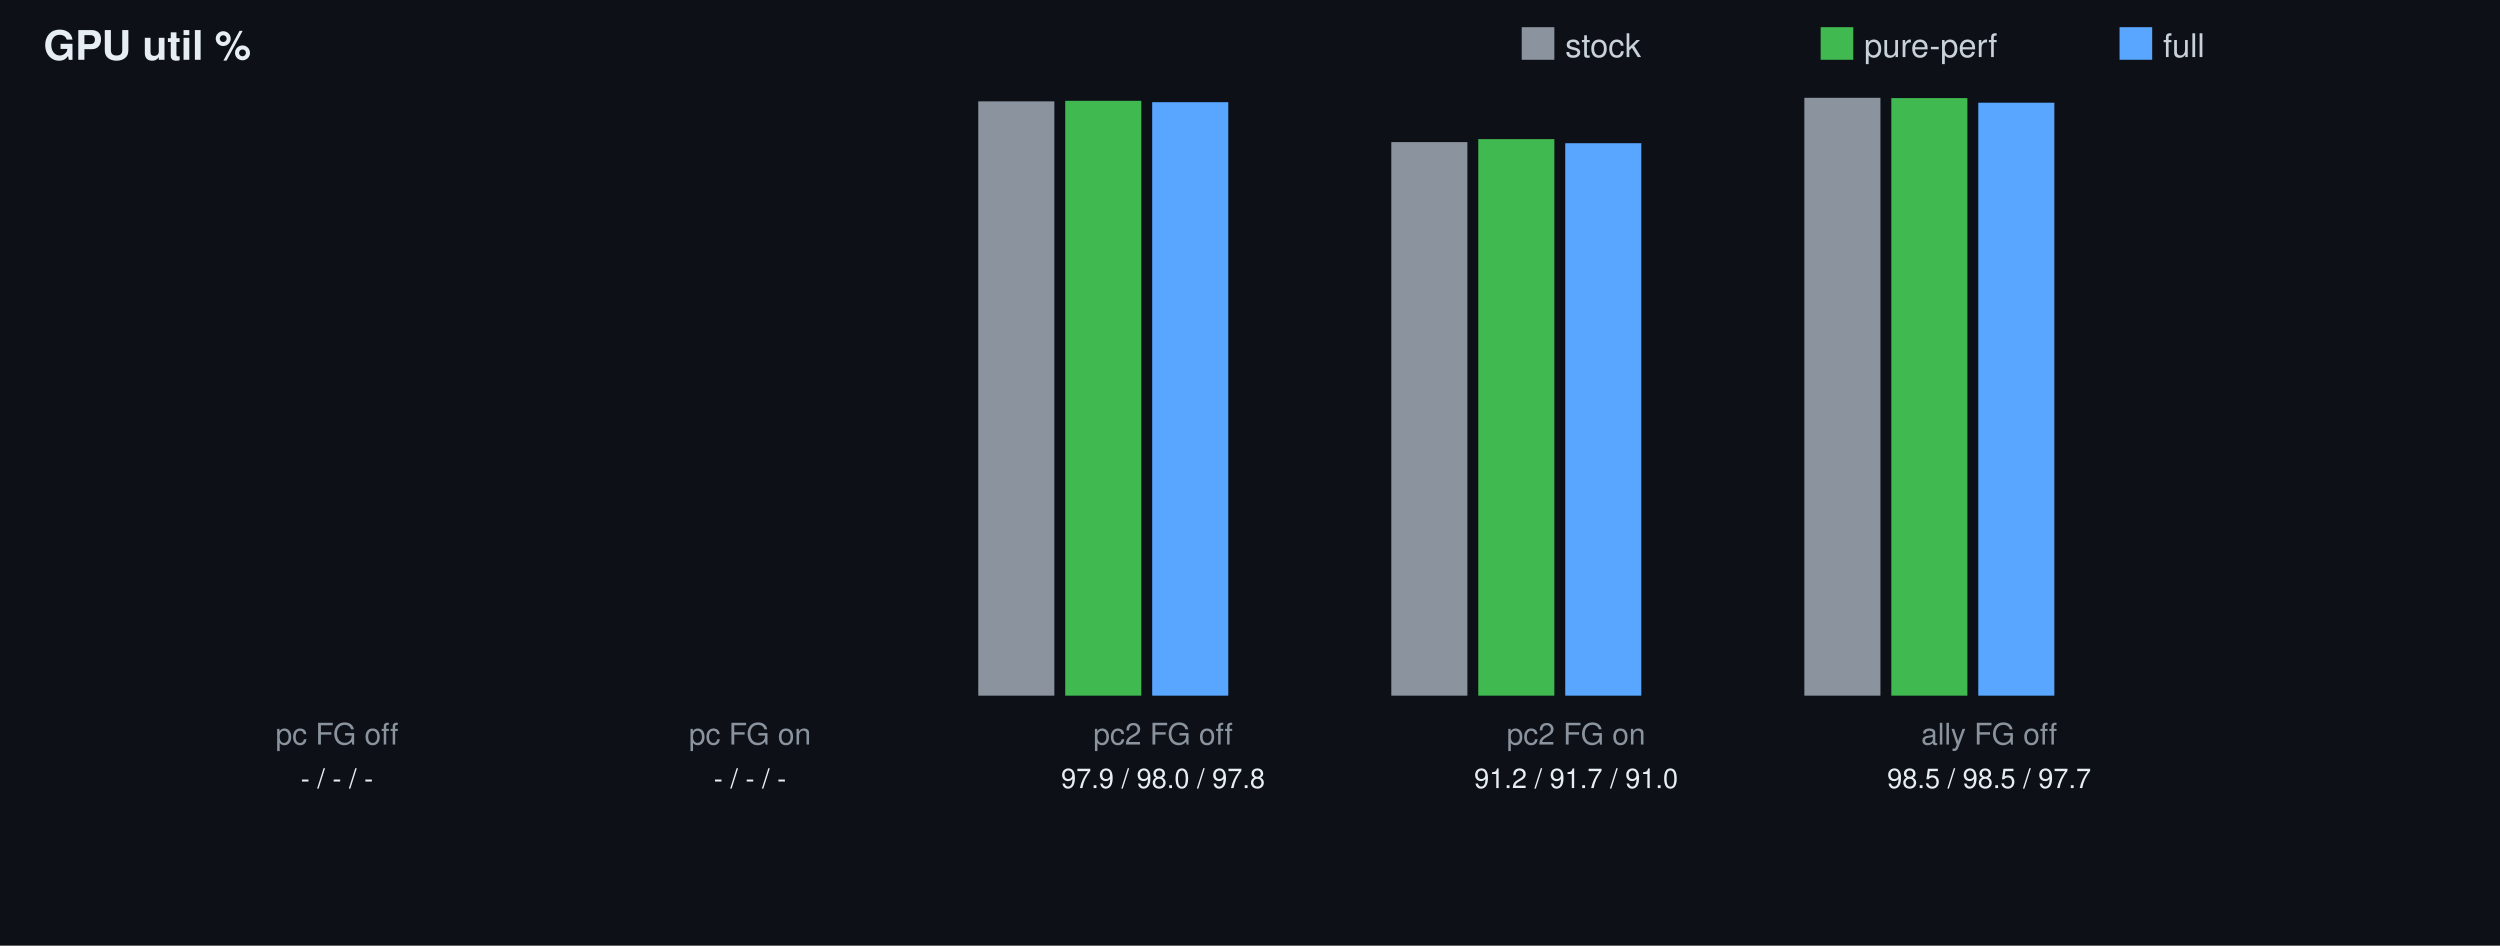
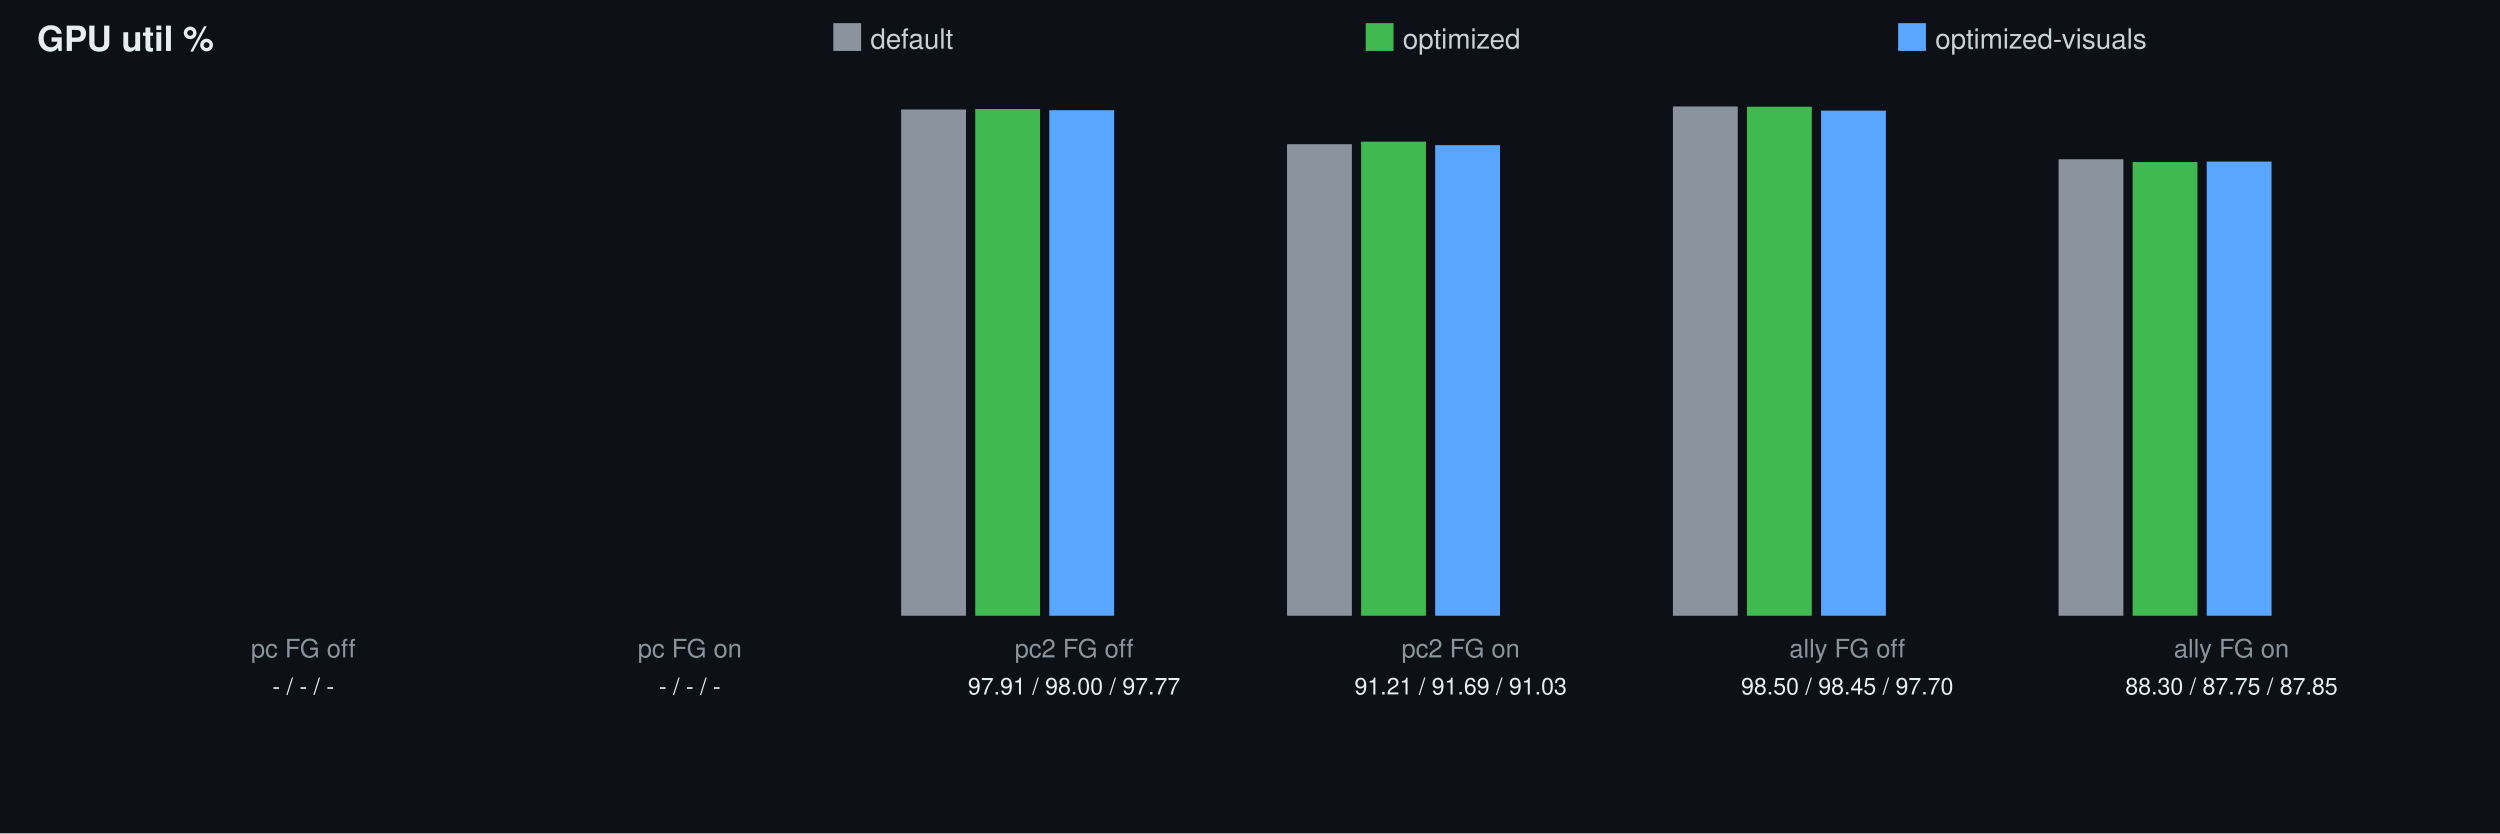
- <svg xmlns="http://www.w3.org/2000/svg" viewBox="0 0 920 348" font-family="Segoe UI,Helvetica,Arial,sans-serif">
+ <svg xmlns="http://www.w3.org/2000/svg" viewBox="0 0 1080 360" font-family="Segoe UI,Helvetica,Arial,sans-serif">
  <rect width="100%" height="100%" fill="#0d1117" />
  <text x="16" y="22" fill="#e6edf3" font-size="15" font-weight="700">GPU util %</text>
-   <rect x="560" y="10" width="12" height="12" fill="#8b949e" />
-   <text x="576" y="21" fill="#c9d1d9" font-size="12">stock</text>
-   <rect x="670" y="10" width="12" height="12" fill="#3fb950" />
-   <text x="686" y="21" fill="#c9d1d9" font-size="12">pure-perf</text>
-   <rect x="780" y="10" width="12" height="12" fill="#58a6ff" />
-   <text x="796" y="21" fill="#c9d1d9" font-size="12">full</text>
-   <text x="124" y="274" fill="#8b949e" font-size="11" text-anchor="middle">pc FG off</text>
-   <text x="124" y="290" fill="#e6edf3" font-size="10" text-anchor="middle">- / - / -</text>
-   <text x="276" y="274" fill="#8b949e" font-size="11" text-anchor="middle">pc FG on</text>
-   <text x="276" y="290" fill="#e6edf3" font-size="10" text-anchor="middle">- / - / -</text>
-   <text x="428" y="274" fill="#8b949e" font-size="11" text-anchor="middle">pc2 FG off</text>
-   <rect x="360.0" y="37.3" width="28.0" height="218.7" fill="#8b949e" />
-   <rect x="392.0" y="37.1" width="28.0" height="218.9" fill="#3fb950" />
-   <rect x="424.0" y="37.6" width="28.0" height="218.4" fill="#58a6ff" />
-   <text x="428" y="290" fill="#e6edf3" font-size="10" text-anchor="middle">97.9 / 98.0 / 97.8</text>
-   <text x="580" y="274" fill="#8b949e" font-size="11" text-anchor="middle">pc2 FG on</text>
-   <rect x="512.0" y="52.3" width="28.0" height="203.7" fill="#8b949e" />
-   <rect x="544.0" y="51.2" width="28.0" height="204.8" fill="#3fb950" />
-   <rect x="576.0" y="52.7" width="28.0" height="203.3" fill="#58a6ff" />
-   <text x="580" y="290" fill="#e6edf3" font-size="10" text-anchor="middle">91.2 / 91.7 / 91.0</text>
-   <text x="732" y="274" fill="#8b949e" font-size="11" text-anchor="middle">ally FG off</text>
-   <rect x="664.0" y="36.0" width="28.0" height="220.0" fill="#8b949e" />
-   <rect x="696.0" y="36.1" width="28.0" height="219.9" fill="#3fb950" />
-   <rect x="728.0" y="37.8" width="28.0" height="218.2" fill="#58a6ff" />
-   <text x="732" y="290" fill="#e6edf3" font-size="10" text-anchor="middle">98.5 / 98.5 / 97.7</text>
+   <rect x="360" y="10" width="12" height="12" fill="#8b949e" />
+   <text x="376" y="21" fill="#c9d1d9" font-size="12">default</text>
+   <rect x="590" y="10" width="12" height="12" fill="#3fb950" />
+   <text x="606" y="21" fill="#c9d1d9" font-size="12">optimized</text>
+   <rect x="820" y="10" width="12" height="12" fill="#58a6ff" />
+   <text x="836" y="21" fill="#c9d1d9" font-size="12">optimized-visuals</text>
+   <text x="131" y="284" fill="#8b949e" font-size="11" text-anchor="middle">pc FG off</text>
+   <text x="131" y="300" fill="#e6edf3" font-size="10" text-anchor="middle">- / - / -</text>
+   <text x="298" y="284" fill="#8b949e" font-size="11" text-anchor="middle">pc FG on</text>
+   <text x="298" y="300" fill="#e6edf3" font-size="10" text-anchor="middle">- / - / -</text>
+   <text x="464" y="284" fill="#8b949e" font-size="11" text-anchor="middle">pc2 FG off</text>
+   <rect x="389.3" y="47.3" width="28.0" height="218.7" fill="#8b949e" />
+   <rect x="421.3" y="47.1" width="28.0" height="218.9" fill="#3fb950" />
+   <rect x="453.3" y="47.6" width="28.0" height="218.4" fill="#58a6ff" />
+   <text x="464" y="300" fill="#e6edf3" font-size="10" text-anchor="middle">97.91 / 98.00 / 97.77</text>
+   <text x="631" y="284" fill="#8b949e" font-size="11" text-anchor="middle">pc2 FG on</text>
+   <rect x="556.0" y="62.3" width="28.0" height="203.7" fill="#8b949e" />
+   <rect x="588.0" y="61.2" width="28.0" height="204.8" fill="#3fb950" />
+   <rect x="620.0" y="62.7" width="28.0" height="203.3" fill="#58a6ff" />
+   <text x="631" y="300" fill="#e6edf3" font-size="10" text-anchor="middle">91.21 / 91.69 / 91.03</text>
+   <text x="798" y="284" fill="#8b949e" font-size="11" text-anchor="middle">ally FG off</text>
+   <rect x="722.7" y="46.0" width="28.0" height="220.0" fill="#8b949e" />
+   <rect x="754.7" y="46.1" width="28.0" height="219.9" fill="#3fb950" />
+   <rect x="786.7" y="47.8" width="28.0" height="218.2" fill="#58a6ff" />
+   <text x="798" y="300" fill="#e6edf3" font-size="10" text-anchor="middle">98.50 / 98.45 / 97.70</text>
+   <text x="964" y="284" fill="#8b949e" font-size="11" text-anchor="middle">ally FG on</text>
+   <rect x="889.3" y="68.8" width="28.0" height="197.2" fill="#8b949e" />
+   <rect x="921.3" y="70.0" width="28.0" height="196.0" fill="#3fb950" />
+   <rect x="953.3" y="69.8" width="28.0" height="196.2" fill="#58a6ff" />
+   <text x="964" y="300" fill="#e6edf3" font-size="10" text-anchor="middle">88.30 / 87.75 / 87.85</text>
</svg>
